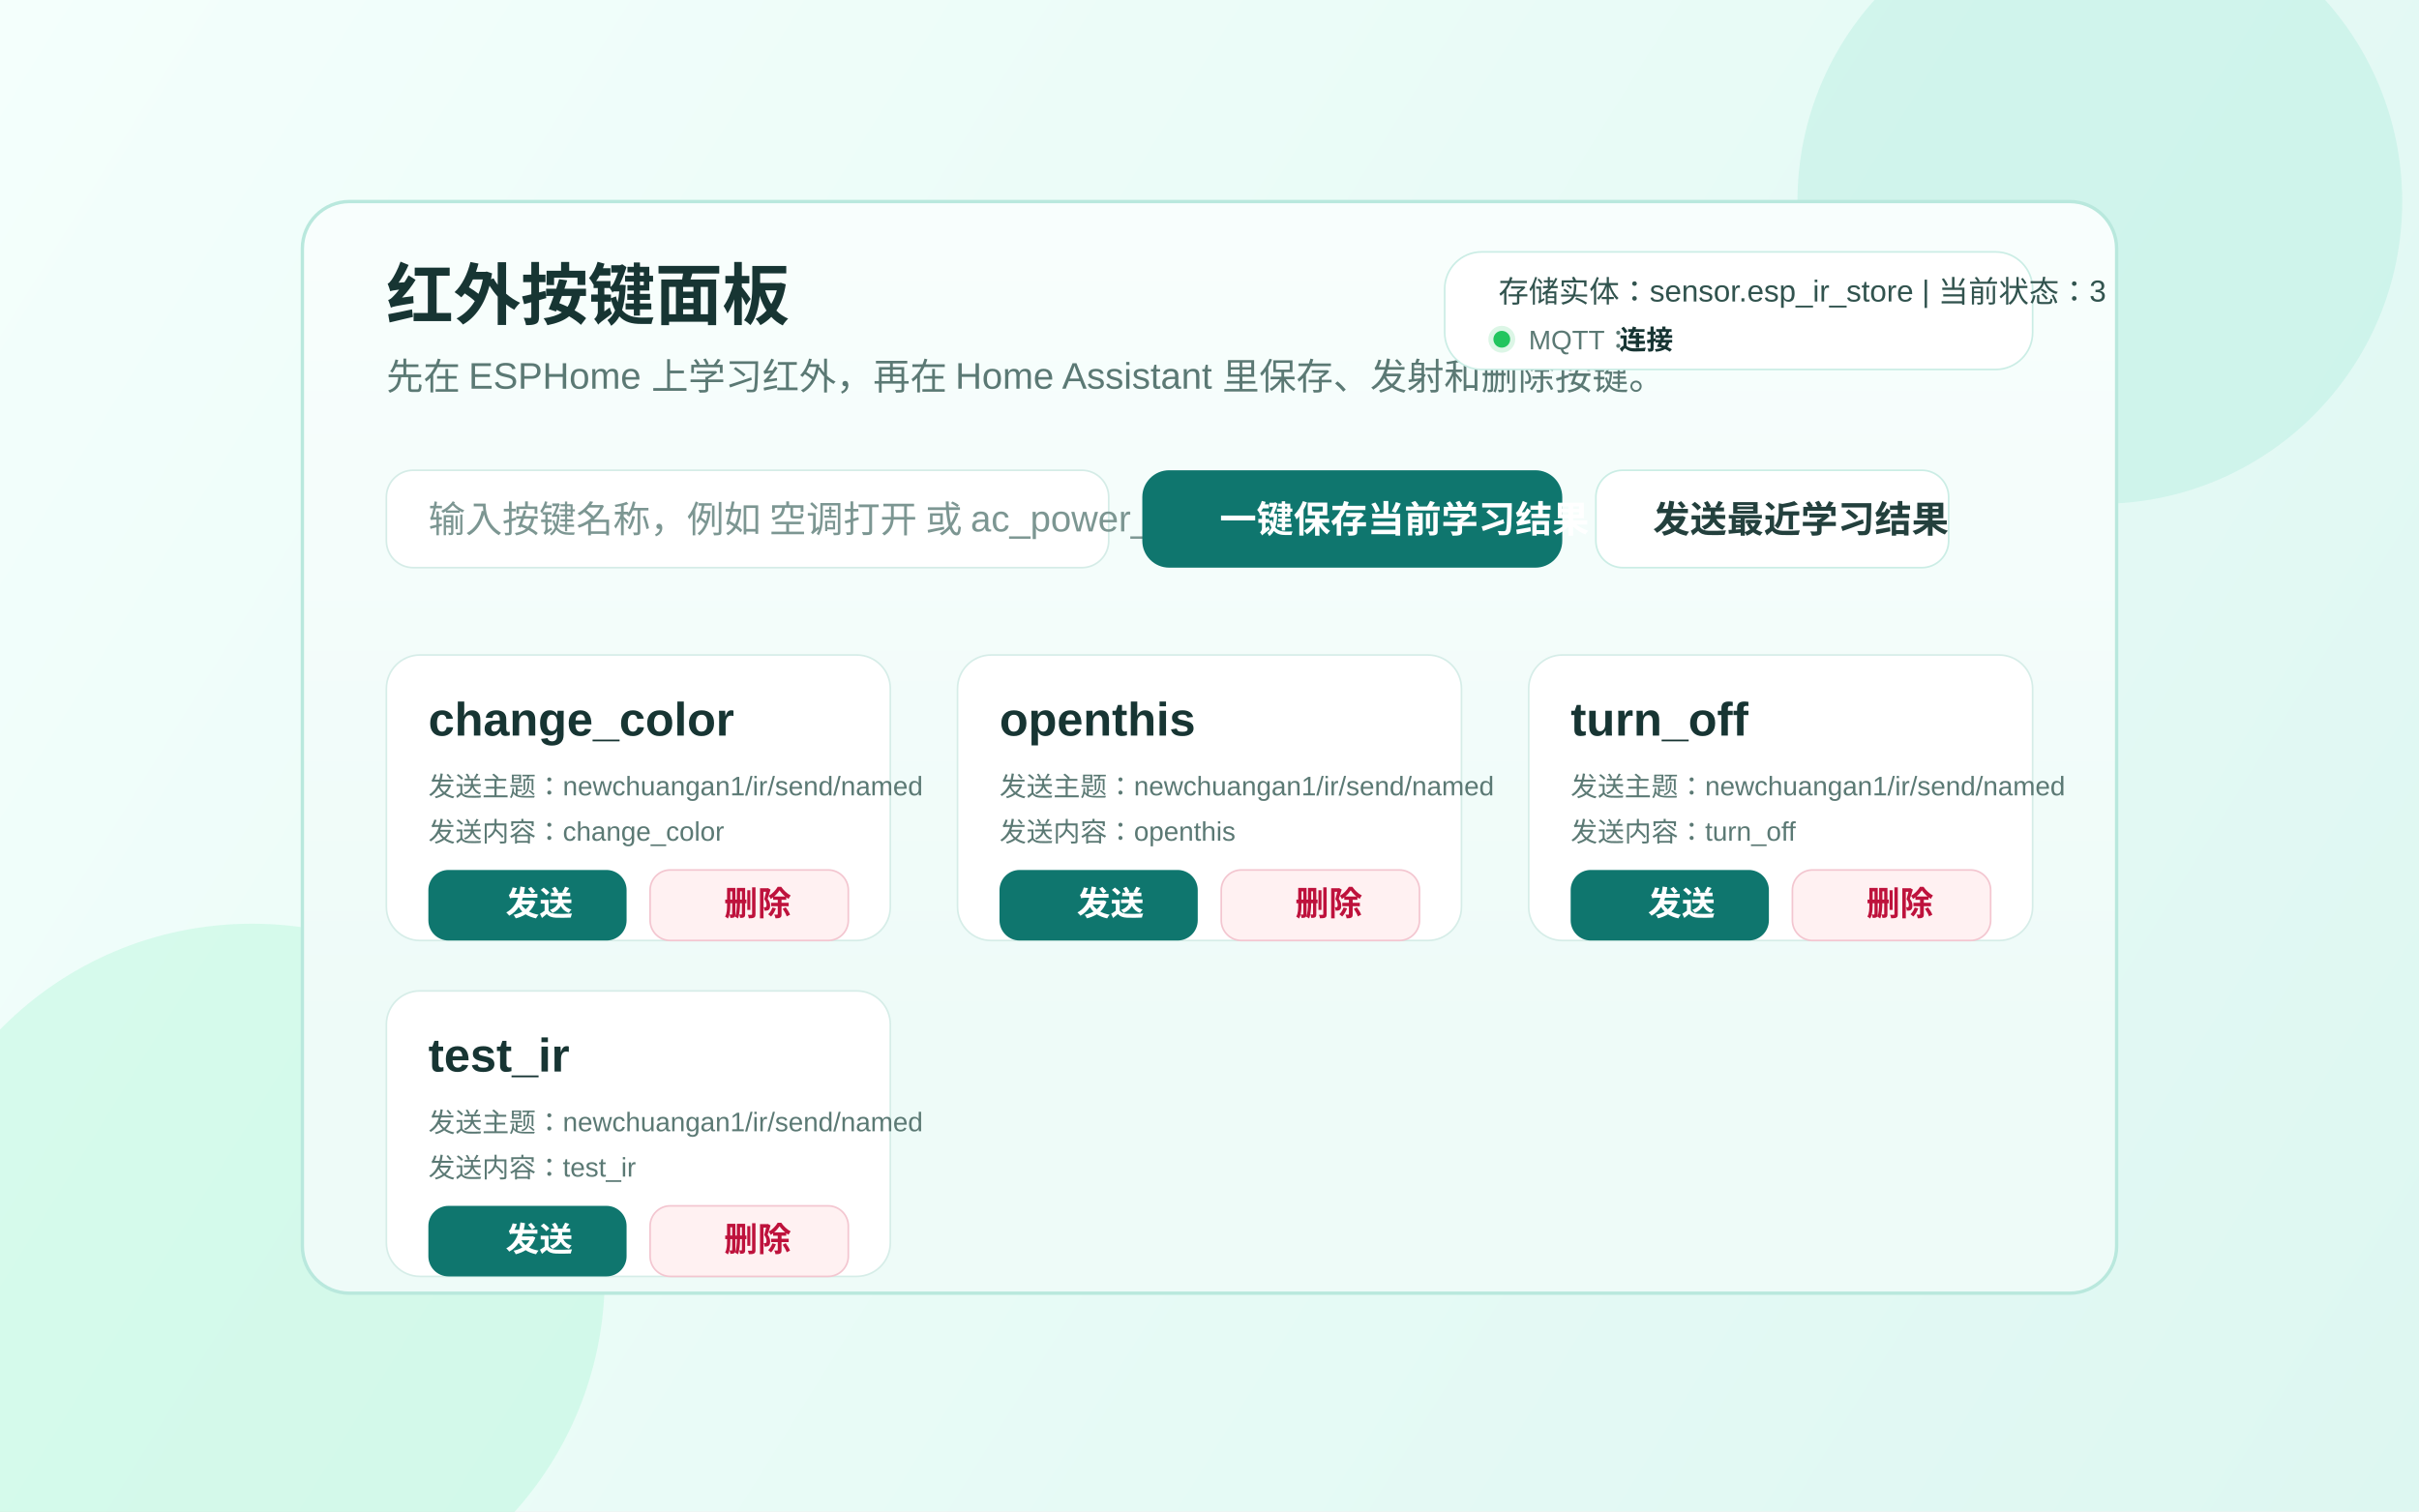
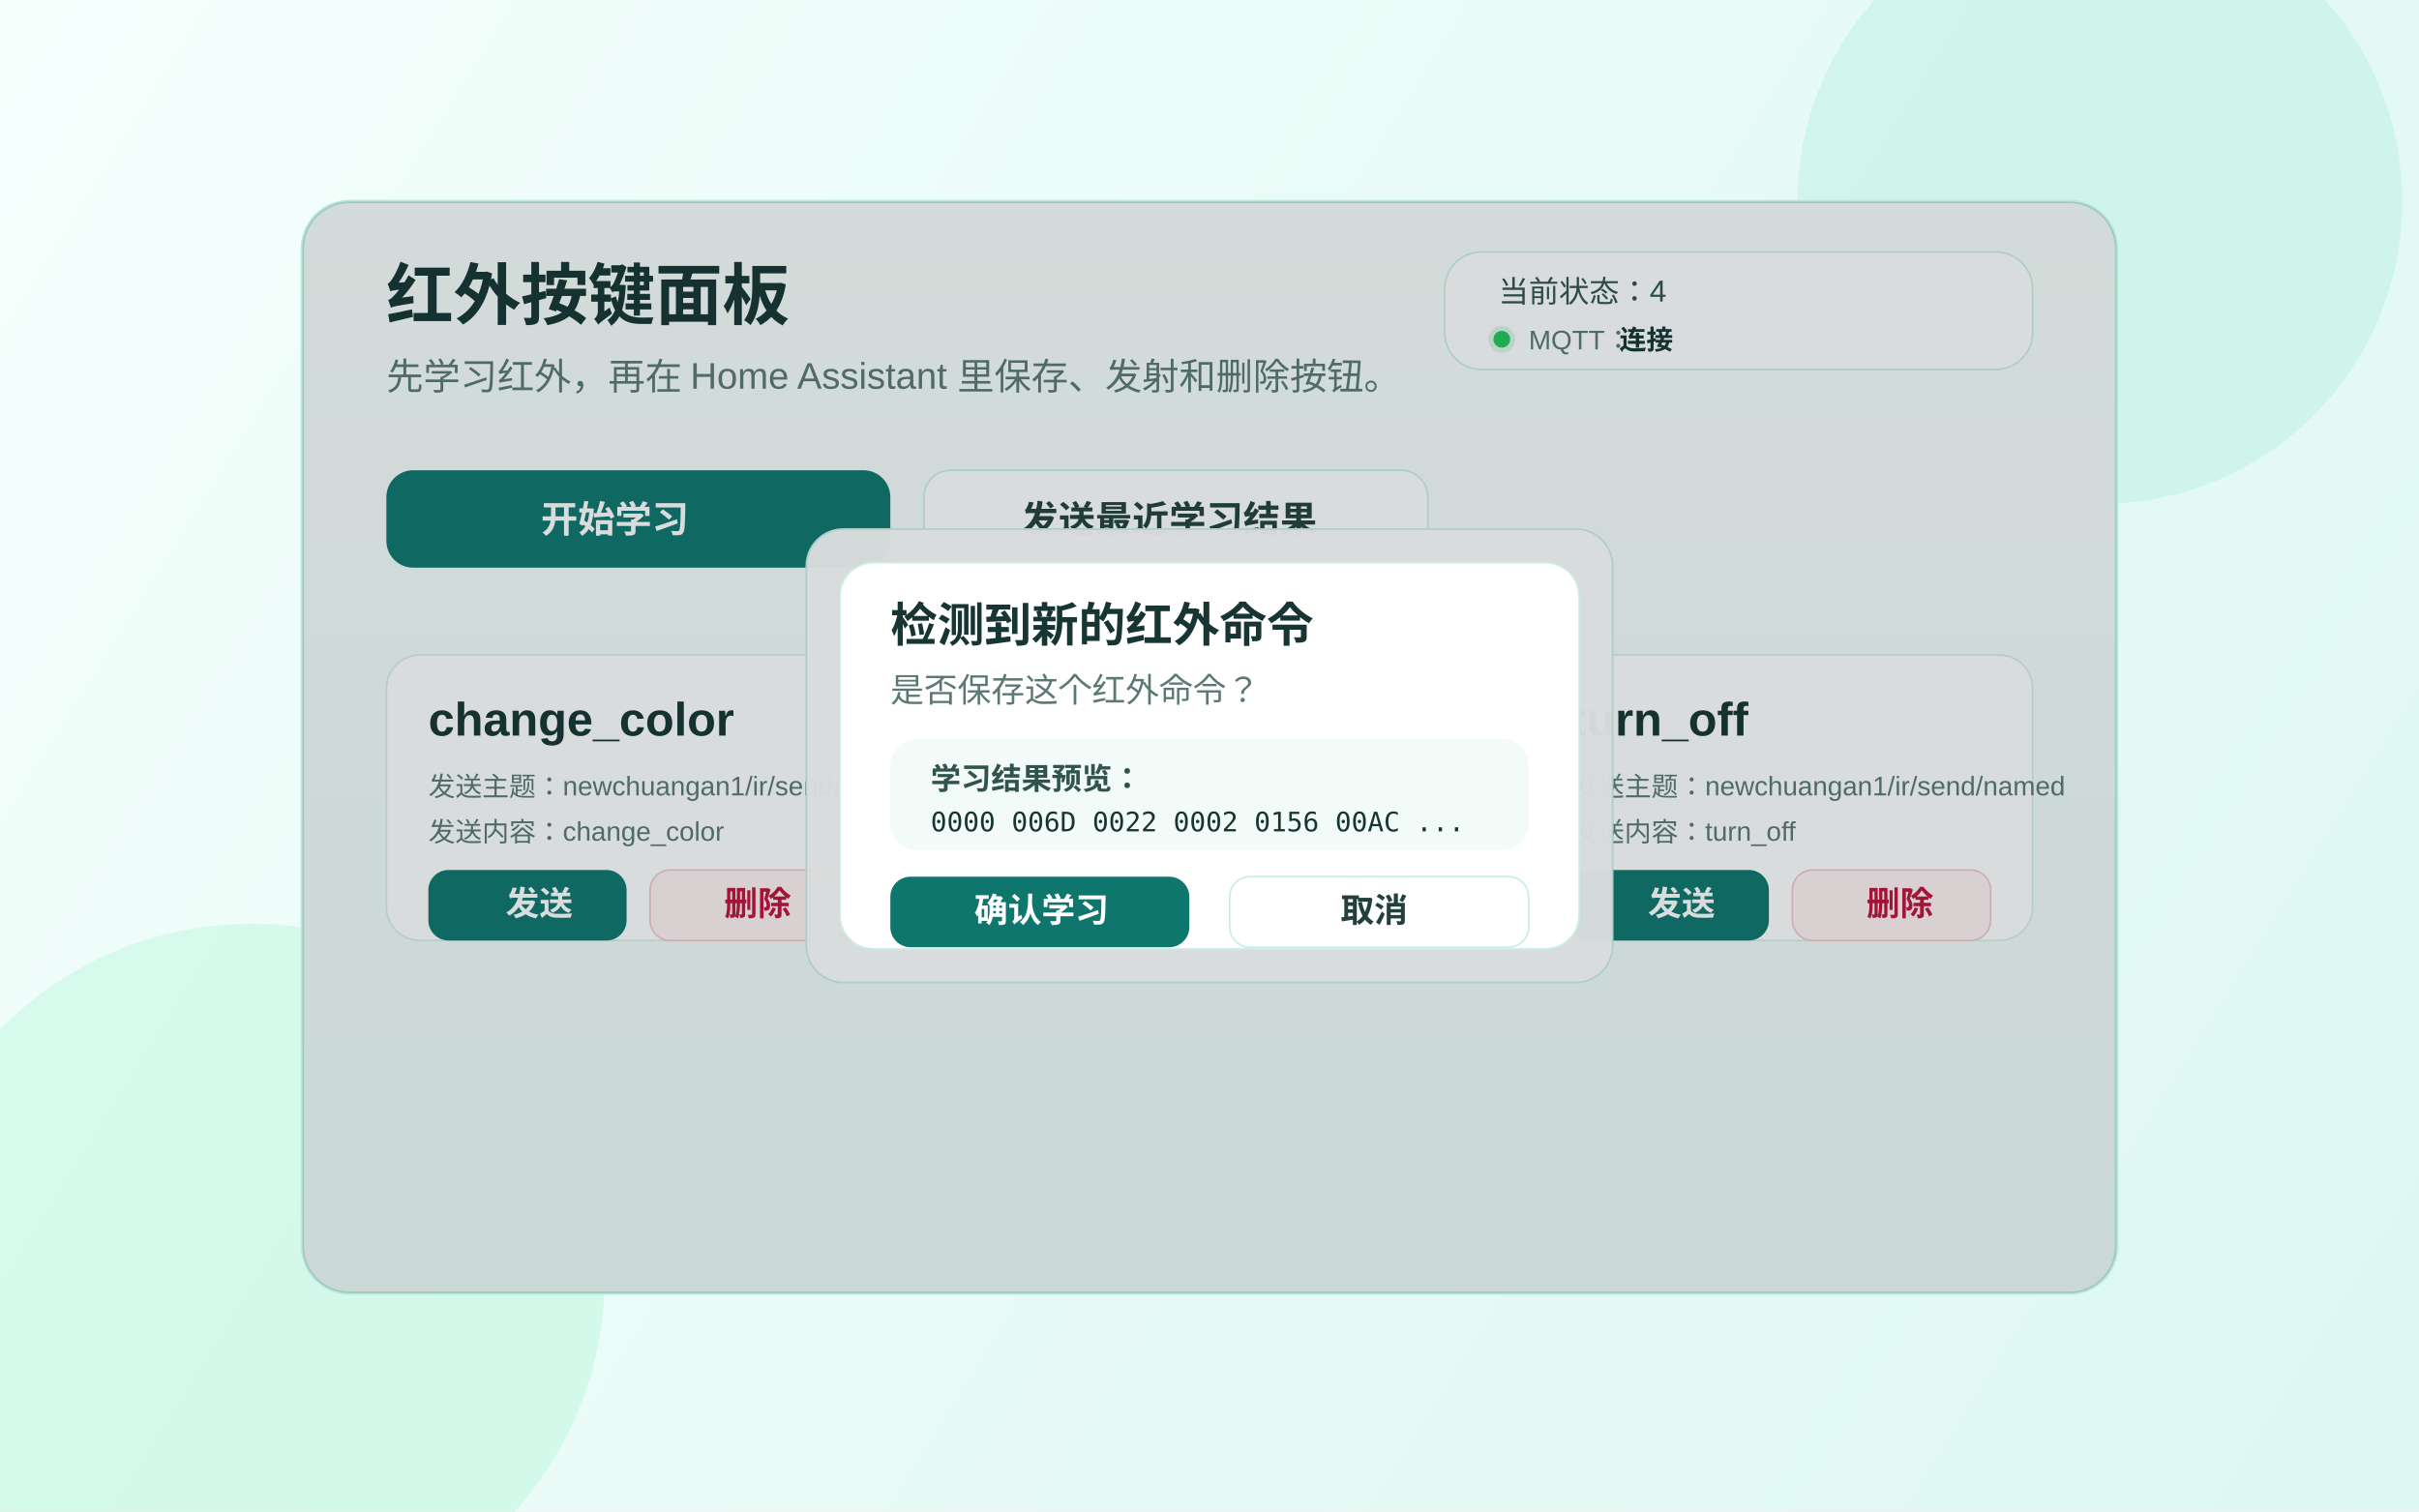
<svg xmlns="http://www.w3.org/2000/svg" width="1440" height="900" viewBox="0 0 1440 900" fill="none">
  <defs>
    <linearGradient id="bg" x1="0" y1="0" x2="1440" y2="900" gradientUnits="userSpaceOnUse">
      <stop stop-color="#F4FFFC" />
      <stop offset="1" stop-color="#DDF7F1" />
    </linearGradient>
-     <linearGradient id="card" x1="0" y1="0" x2="0" y2="620" gradientUnits="userSpaceOnUse">
+     <linearGradient id="card" x1="0" y1="0" x2="0" y2="650" gradientUnits="userSpaceOnUse">
      <stop stop-color="#FBFFFE" />
      <stop offset="1" stop-color="#EEFBF8" />
    </linearGradient>
  </defs>
  <rect width="1440" height="900" fill="url(#bg)" />
  <circle cx="1250" cy="120" r="180" fill="#B6EFE1" fill-opacity=".45" />
  <circle cx="150" cy="760" r="210" fill="#A7F3D0" fill-opacity=".35" />
  <rect x="180" y="120" width="1080" height="650" rx="28" fill="url(#card)" stroke="#B9E8DD" stroke-width="2" />
  <text x="230" y="190" fill="#173533" font-family="Segoe UI, Arial, sans-serif" font-size="40" font-weight="700">红外按键面板</text>
-   <text x="230" y="232" fill="#5B7974" font-family="Segoe UI, Arial, sans-serif" font-size="22">先在 ESPHome 上学习红外，再在 Home Assistant 里保存、发射和删除按键。</text>
+   <text x="230" y="232" fill="#5B7974" font-family="Segoe UI, Arial, sans-serif" font-size="22">先学习红外，再在 Home Assistant 里保存、发射和删除按钮。</text>
  <rect x="860" y="150" width="350" height="70" rx="22" fill="#FFFFFF" stroke="#CBEDE5" />
-   <text x="892" y="180" fill="#31534E" font-family="Segoe UI, Arial, sans-serif" font-size="18">存储实体：sensor.esp_ir_store | 当前状态：3</text>
+   <text x="892" y="180" fill="#31534E" font-family="Segoe UI, Arial, sans-serif" font-size="18">当前状态：4</text>
  <circle cx="894" cy="202" r="5" fill="#22C55E" />
  <circle cx="894" cy="202" r="8" fill="#22C55E" fill-opacity=".16" />
  <text x="910" y="208" fill="#5B7974" font-family="Segoe UI, Arial, sans-serif" font-size="16">MQTT：</text>
  <text x="964" y="208" fill="#173533" font-family="Segoe UI, Arial, sans-serif" font-size="16" font-weight="700">连接</text>
-   <rect x="230" y="280" width="430" height="58" rx="16" fill="#FFFFFF" stroke="#D5ECE7" />
-   <text x="255" y="317" fill="#7C9692" font-family="Segoe UI, Arial, sans-serif" font-size="22">输入按键名称，例如 空调打开 或 ac_power_on</text>
-   <rect x="680" y="280" width="250" height="58" rx="16" fill="#0F766E" />
-   <text x="726" y="317" fill="#FFFFFF" font-family="Segoe UI, Arial, sans-serif" font-size="22" font-weight="700">一键保存当前学习结果</text>
-   <rect x="950" y="280" width="210" height="58" rx="16" fill="#FFFFFF" stroke="#CBEDE5" />
-   <text x="984" y="317" fill="#23403D" font-family="Segoe UI, Arial, sans-serif" font-size="22" font-weight="700">发送最近学习结果</text>
+   <rect x="230" y="280" width="300" height="58" rx="16" fill="#0F766E" />
+   <text x="322" y="317" fill="#FFFFFF" font-family="Segoe UI, Arial, sans-serif" font-size="22" font-weight="700">开始学习</text>
+   <rect x="550" y="280" width="300" height="58" rx="16" fill="#FFFFFF" stroke="#CBEDE5" />
+   <text x="608" y="317" fill="#23403D" font-family="Segoe UI, Arial, sans-serif" font-size="22" font-weight="700">发送最近学习结果</text>
  <g>
    <rect x="230" y="390" width="300" height="170" rx="20" fill="#FFFFFF" stroke="#D6EDE8" />
    <text x="255" y="438" fill="#173533" font-family="Segoe UI, Arial, sans-serif" font-size="28" font-weight="700">change_color</text>
    <text x="255" y="474" fill="#5B7974" font-family="Segoe UI, Arial, sans-serif" font-size="16">发送主题：newchuangan1/ir/send/named</text>
    <text x="255" y="501" fill="#5B7974" font-family="Segoe UI, Arial, sans-serif" font-size="16">发送内容：change_color</text>
    <rect x="255" y="518" width="118" height="42" rx="12" fill="#0F766E" />
    <text x="301" y="545" fill="#FFFFFF" font-family="Segoe UI, Arial, sans-serif" font-size="20" font-weight="700">发送</text>
    <rect x="387" y="518" width="118" height="42" rx="12" fill="#FFF1F2" stroke="#F3C6D0" />
    <text x="431" y="545" fill="#BE123C" font-family="Segoe UI, Arial, sans-serif" font-size="20" font-weight="700">删除</text>
  </g>
  <g>
    <rect x="570" y="390" width="300" height="170" rx="20" fill="#FFFFFF" stroke="#D6EDE8" />
    <text x="595" y="438" fill="#173533" font-family="Segoe UI, Arial, sans-serif" font-size="28" font-weight="700">openthis</text>
    <text x="595" y="474" fill="#5B7974" font-family="Segoe UI, Arial, sans-serif" font-size="16">发送主题：newchuangan1/ir/send/named</text>
    <text x="595" y="501" fill="#5B7974" font-family="Segoe UI, Arial, sans-serif" font-size="16">发送内容：openthis</text>
    <rect x="595" y="518" width="118" height="42" rx="12" fill="#0F766E" />
    <text x="641" y="545" fill="#FFFFFF" font-family="Segoe UI, Arial, sans-serif" font-size="20" font-weight="700">发送</text>
    <rect x="727" y="518" width="118" height="42" rx="12" fill="#FFF1F2" stroke="#F3C6D0" />
    <text x="771" y="545" fill="#BE123C" font-family="Segoe UI, Arial, sans-serif" font-size="20" font-weight="700">删除</text>
  </g>
  <g>
    <rect x="910" y="390" width="300" height="170" rx="20" fill="#FFFFFF" stroke="#D6EDE8" />
    <text x="935" y="438" fill="#173533" font-family="Segoe UI, Arial, sans-serif" font-size="28" font-weight="700">turn_off</text>
    <text x="935" y="474" fill="#5B7974" font-family="Segoe UI, Arial, sans-serif" font-size="16">发送主题：newchuangan1/ir/send/named</text>
    <text x="935" y="501" fill="#5B7974" font-family="Segoe UI, Arial, sans-serif" font-size="16">发送内容：turn_off</text>
    <rect x="935" y="518" width="118" height="42" rx="12" fill="#0F766E" />
    <text x="981" y="545" fill="#FFFFFF" font-family="Segoe UI, Arial, sans-serif" font-size="20" font-weight="700">发送</text>
    <rect x="1067" y="518" width="118" height="42" rx="12" fill="#FFF1F2" stroke="#F3C6D0" />
    <text x="1111" y="545" fill="#BE123C" font-family="Segoe UI, Arial, sans-serif" font-size="20" font-weight="700">删除</text>
  </g>
  <g>
-     <rect x="230" y="590" width="300" height="170" rx="20" fill="#FFFFFF" stroke="#D6EDE8" />
-     <text x="255" y="638" fill="#173533" font-family="Segoe UI, Arial, sans-serif" font-size="28" font-weight="700">test_ir</text>
-     <text x="255" y="674" fill="#5B7974" font-family="Segoe UI, Arial, sans-serif" font-size="16">发送主题：newchuangan1/ir/send/named</text>
-     <text x="255" y="701" fill="#5B7974" font-family="Segoe UI, Arial, sans-serif" font-size="16">发送内容：test_ir</text>
-     <rect x="255" y="718" width="118" height="42" rx="12" fill="#0F766E" />
-     <text x="301" y="745" fill="#FFFFFF" font-family="Segoe UI, Arial, sans-serif" font-size="20" font-weight="700">发送</text>
-     <rect x="387" y="718" width="118" height="42" rx="12" fill="#FFF1F2" stroke="#F3C6D0" />
-     <text x="431" y="745" fill="#BE123C" font-family="Segoe UI, Arial, sans-serif" font-size="20" font-weight="700">删除</text>
+     <rect x="480" y="315" width="480" height="270" rx="22" fill="#FFFFFF" fill-opacity=".97" stroke="#CBEDE5" />
+     <rect x="180" y="120" width="1080" height="650" rx="28" fill="#102420" fill-opacity=".16" />
+     <rect x="500" y="335" width="440" height="230" rx="20" fill="#FFFFFF" stroke="#CBEDE5" />
+     <text x="530" y="382" fill="#173533" font-family="Segoe UI, Arial, sans-serif" font-size="28" font-weight="700">检测到新的红外命令</text>
+     <text x="530" y="418" fill="#5B7974" font-family="Segoe UI, Arial, sans-serif" font-size="20">是否保存这个红外命令？</text>
+     <rect x="530" y="440" width="380" height="66" rx="16" fill="#F2FBF8" />
+     <text x="554" y="470" fill="#31534E" font-family="Segoe UI, Arial, sans-serif" font-size="18" font-weight="700">学习结果预览：</text>
+     <text x="554" y="495" fill="#173533" font-family="Consolas, monospace" font-size="16">0000 006D 0022 0002 0156 00AC ...</text>
+     <rect x="530" y="522" width="178" height="42" rx="12" fill="#0F766E" />
+     <text x="580" y="549" fill="#FFFFFF" font-family="Segoe UI, Arial, sans-serif" font-size="20" font-weight="700">确认学习</text>
+     <rect x="732" y="522" width="178" height="42" rx="12" fill="#FFFFFF" stroke="#CBEDE5" />
+     <text x="798" y="549" fill="#23403D" font-family="Segoe UI, Arial, sans-serif" font-size="20" font-weight="700">取消</text>
  </g>
</svg>
